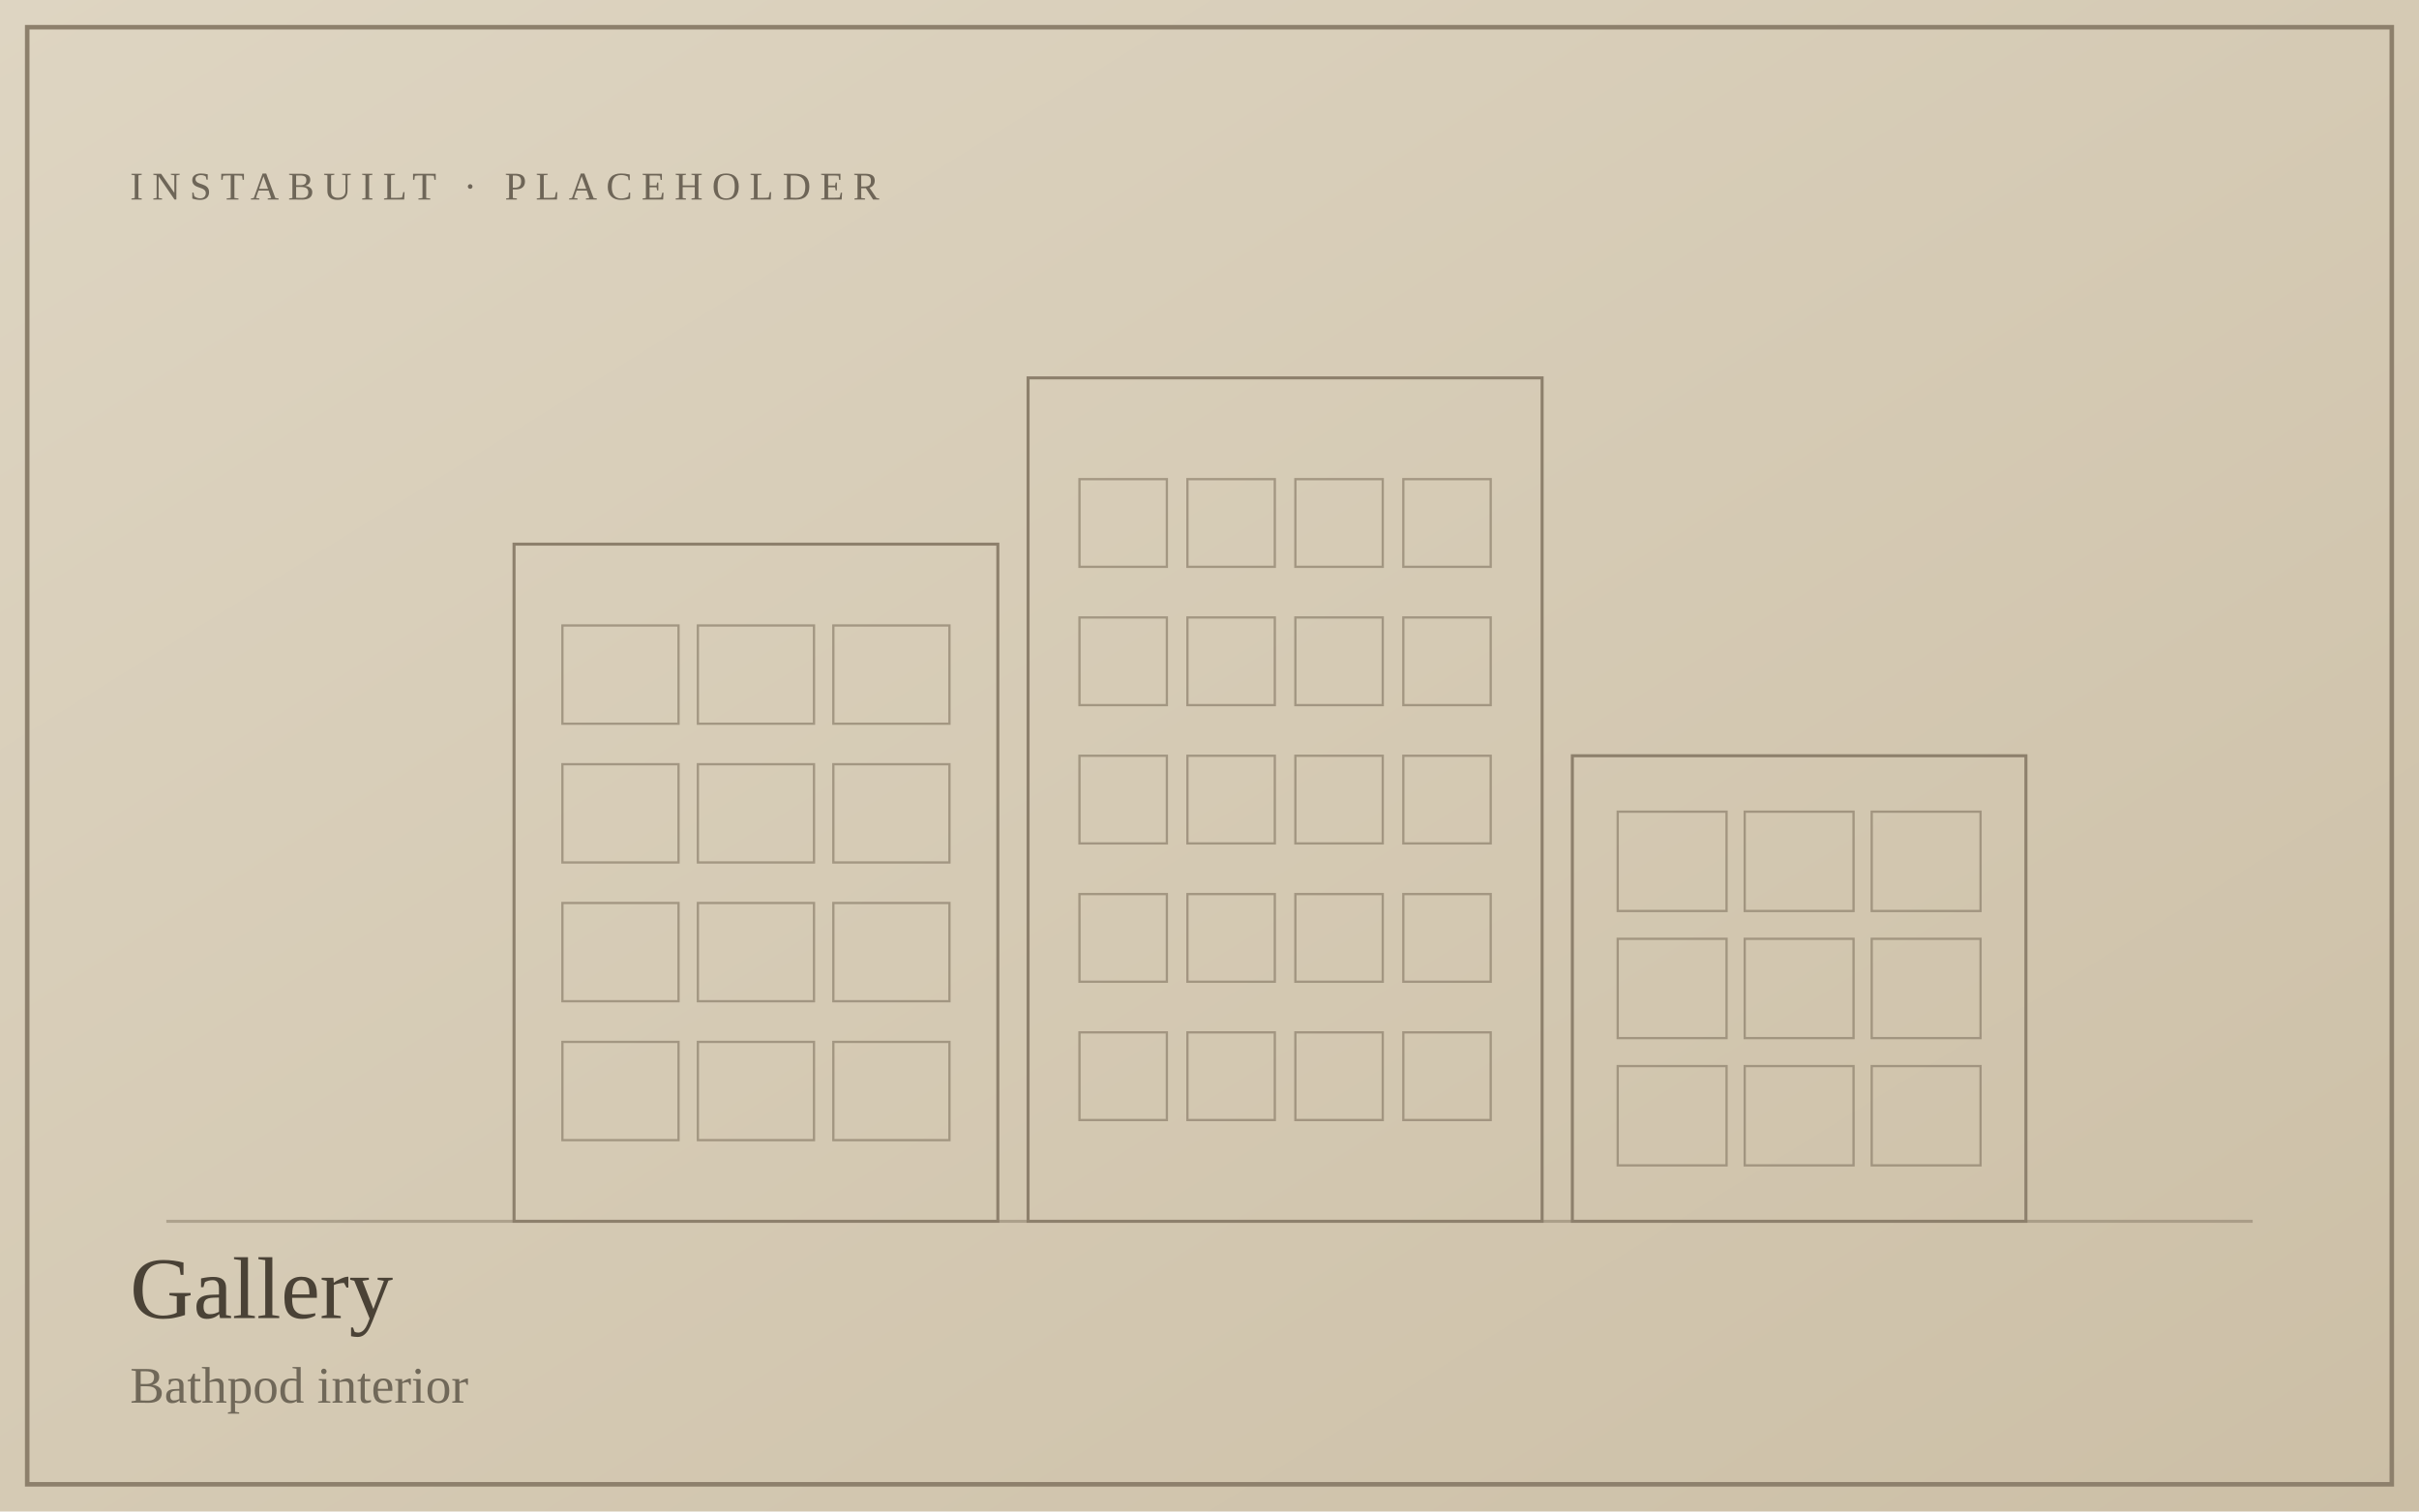
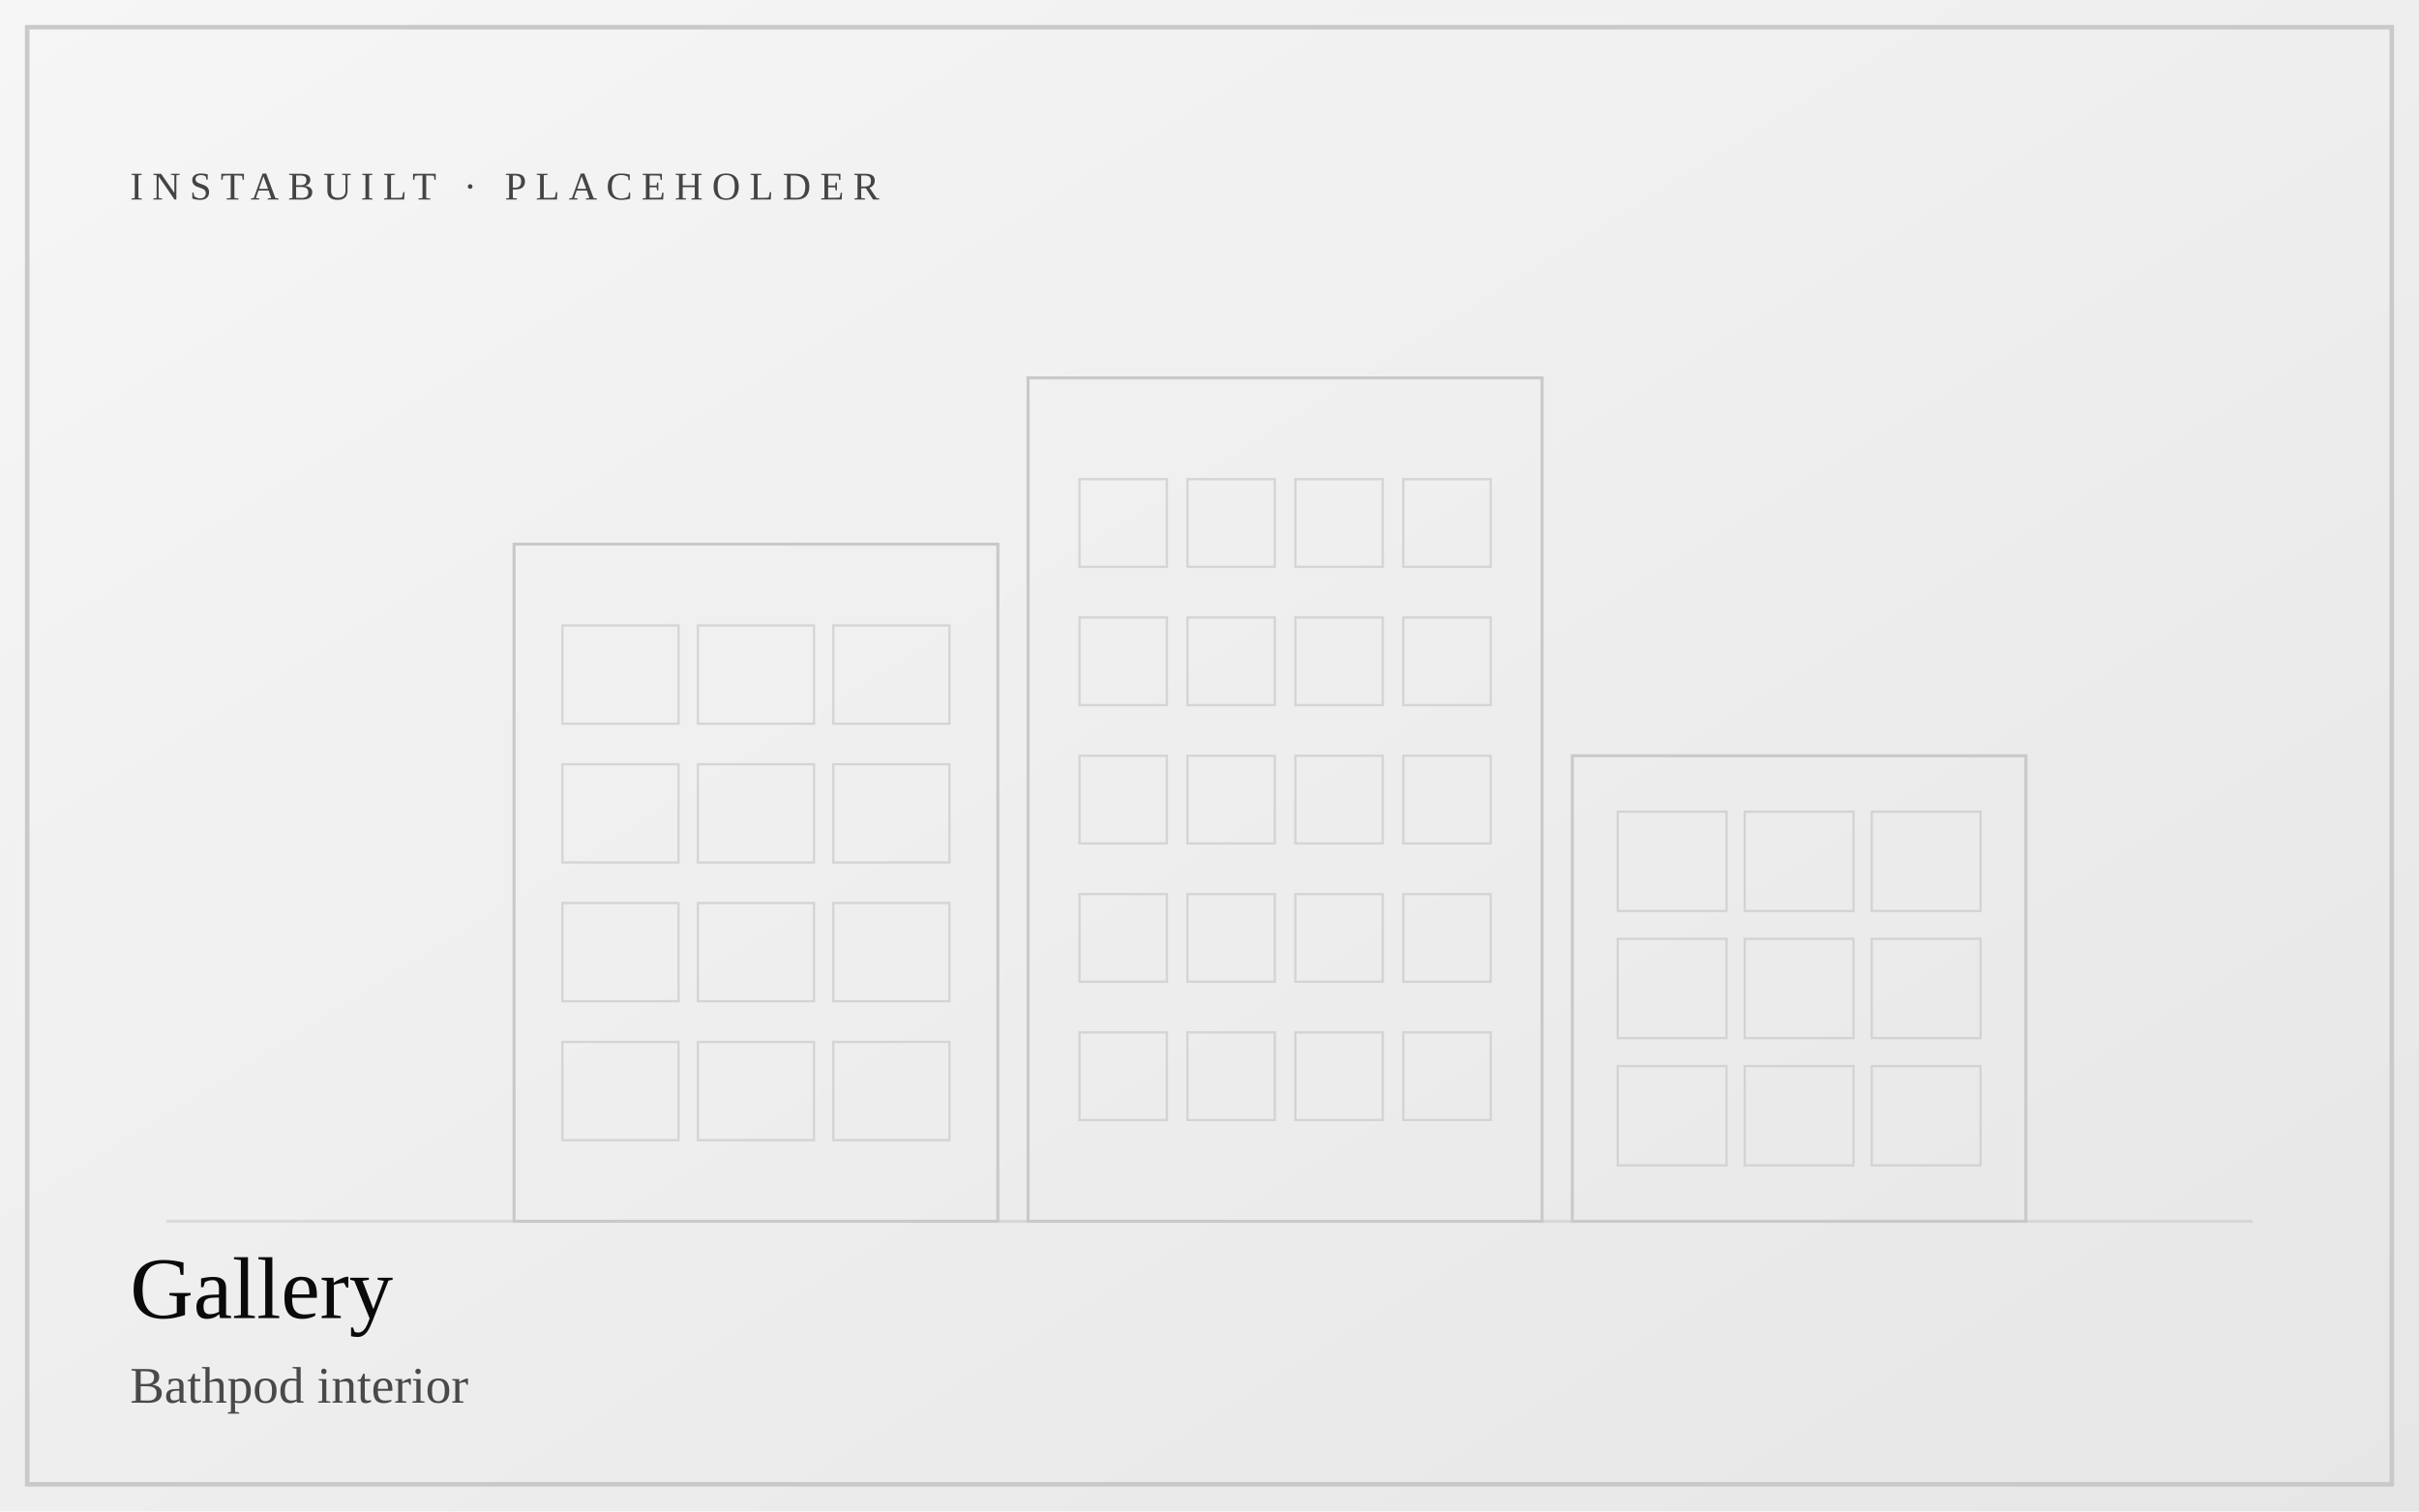
<svg xmlns="http://www.w3.org/2000/svg" width="1600" height="1000" viewBox="0 0 1600 1000" role="img" aria-label="Gallery — Bathpod interior">
  <defs>
    <linearGradient id="w" x1="0" y1="0" x2="1" y2="1">
-       <stop offset="0" stop-color="#DED5C2" />
-       <stop offset="1" stop-color="#CCBFA6" />
+       <stop offset="0" stop-color="#f6f6f6" />
+       <stop offset="1" stop-color="#e6e6e6" />
    </linearGradient>
  </defs>
  <rect width="1600" height="1000" fill="url(#w)" />
-   <line x1="110" y1="808" x2="1490" y2="808" stroke="#8D806C" stroke-width="2" opacity="0.55" />
-   <rect x="340" y="360" width="320" height="448" fill="none" stroke="#8D806C" stroke-width="2" />
-   <rect x="372.0" y="413.8" width="76.8" height="65.0" fill="none" stroke="#8D806C" stroke-width="1.5" opacity="0.7" />
-   <rect x="461.6" y="413.8" width="76.8" height="65.0" fill="none" stroke="#8D806C" stroke-width="1.5" opacity="0.7" />
-   <rect x="551.2" y="413.8" width="76.8" height="65.0" fill="none" stroke="#8D806C" stroke-width="1.5" opacity="0.7" />
-   <rect x="372.0" y="505.6" width="76.8" height="65.0" fill="none" stroke="#8D806C" stroke-width="1.5" opacity="0.7" />
-   <rect x="461.6" y="505.6" width="76.8" height="65.0" fill="none" stroke="#8D806C" stroke-width="1.5" opacity="0.7" />
-   <rect x="551.2" y="505.6" width="76.8" height="65.0" fill="none" stroke="#8D806C" stroke-width="1.5" opacity="0.7" />
-   <rect x="372.0" y="597.4" width="76.8" height="65.0" fill="none" stroke="#8D806C" stroke-width="1.5" opacity="0.7" />
-   <rect x="461.6" y="597.4" width="76.8" height="65.0" fill="none" stroke="#8D806C" stroke-width="1.5" opacity="0.7" />
-   <rect x="551.2" y="597.4" width="76.8" height="65.0" fill="none" stroke="#8D806C" stroke-width="1.5" opacity="0.7" />
-   <rect x="372.0" y="689.3" width="76.8" height="65.0" fill="none" stroke="#8D806C" stroke-width="1.5" opacity="0.7" />
-   <rect x="461.6" y="689.3" width="76.8" height="65.0" fill="none" stroke="#8D806C" stroke-width="1.5" opacity="0.7" />
-   <rect x="551.2" y="689.3" width="76.8" height="65.0" fill="none" stroke="#8D806C" stroke-width="1.5" opacity="0.7" />
-   <rect x="680" y="250" width="340" height="558" fill="none" stroke="#8D806C" stroke-width="2" />
-   <rect x="714.0" y="317.0" width="57.8" height="58.0" fill="none" stroke="#8D806C" stroke-width="1.5" opacity="0.7" />
-   <rect x="785.4" y="317.0" width="57.8" height="58.0" fill="none" stroke="#8D806C" stroke-width="1.5" opacity="0.7" />
-   <rect x="856.8" y="317.0" width="57.8" height="58.0" fill="none" stroke="#8D806C" stroke-width="1.5" opacity="0.7" />
-   <rect x="928.2" y="317.0" width="57.8" height="58.0" fill="none" stroke="#8D806C" stroke-width="1.5" opacity="0.7" />
-   <rect x="714.0" y="408.5" width="57.8" height="58.0" fill="none" stroke="#8D806C" stroke-width="1.5" opacity="0.7" />
-   <rect x="785.4" y="408.5" width="57.8" height="58.0" fill="none" stroke="#8D806C" stroke-width="1.5" opacity="0.7" />
-   <rect x="856.8" y="408.5" width="57.8" height="58.0" fill="none" stroke="#8D806C" stroke-width="1.5" opacity="0.7" />
-   <rect x="928.2" y="408.5" width="57.8" height="58.0" fill="none" stroke="#8D806C" stroke-width="1.5" opacity="0.7" />
-   <rect x="714.0" y="500.0" width="57.8" height="58.0" fill="none" stroke="#8D806C" stroke-width="1.5" opacity="0.7" />
-   <rect x="785.4" y="500.0" width="57.8" height="58.0" fill="none" stroke="#8D806C" stroke-width="1.5" opacity="0.7" />
-   <rect x="856.8" y="500.0" width="57.8" height="58.0" fill="none" stroke="#8D806C" stroke-width="1.5" opacity="0.7" />
-   <rect x="928.2" y="500.0" width="57.8" height="58.0" fill="none" stroke="#8D806C" stroke-width="1.5" opacity="0.7" />
-   <rect x="714.0" y="591.5" width="57.8" height="58.0" fill="none" stroke="#8D806C" stroke-width="1.5" opacity="0.7" />
-   <rect x="785.4" y="591.5" width="57.8" height="58.0" fill="none" stroke="#8D806C" stroke-width="1.5" opacity="0.7" />
-   <rect x="856.8" y="591.5" width="57.8" height="58.0" fill="none" stroke="#8D806C" stroke-width="1.5" opacity="0.7" />
-   <rect x="928.2" y="591.5" width="57.8" height="58.0" fill="none" stroke="#8D806C" stroke-width="1.5" opacity="0.7" />
-   <rect x="714.0" y="683.0" width="57.8" height="58.0" fill="none" stroke="#8D806C" stroke-width="1.5" opacity="0.7" />
-   <rect x="785.4" y="683.0" width="57.8" height="58.0" fill="none" stroke="#8D806C" stroke-width="1.5" opacity="0.7" />
-   <rect x="856.8" y="683.0" width="57.8" height="58.0" fill="none" stroke="#8D806C" stroke-width="1.5" opacity="0.7" />
-   <rect x="928.2" y="683.0" width="57.8" height="58.0" fill="none" stroke="#8D806C" stroke-width="1.5" opacity="0.7" />
-   <rect x="1040" y="500" width="300" height="308" fill="none" stroke="#8D806C" stroke-width="2" />
-   <rect x="1070.0" y="537.0" width="72.0" height="65.7" fill="none" stroke="#8D806C" stroke-width="1.5" opacity="0.7" />
-   <rect x="1154.0" y="537.0" width="72.0" height="65.7" fill="none" stroke="#8D806C" stroke-width="1.5" opacity="0.7" />
-   <rect x="1238.0" y="537.0" width="72.0" height="65.7" fill="none" stroke="#8D806C" stroke-width="1.5" opacity="0.7" />
-   <rect x="1070.0" y="621.1" width="72.0" height="65.7" fill="none" stroke="#8D806C" stroke-width="1.5" opacity="0.7" />
-   <rect x="1154.0" y="621.1" width="72.0" height="65.7" fill="none" stroke="#8D806C" stroke-width="1.5" opacity="0.7" />
-   <rect x="1238.0" y="621.1" width="72.0" height="65.7" fill="none" stroke="#8D806C" stroke-width="1.5" opacity="0.7" />
-   <rect x="1070.0" y="705.3" width="72.0" height="65.7" fill="none" stroke="#8D806C" stroke-width="1.5" opacity="0.7" />
-   <rect x="1154.0" y="705.3" width="72.0" height="65.7" fill="none" stroke="#8D806C" stroke-width="1.5" opacity="0.7" />
-   <rect x="1238.0" y="705.3" width="72.0" height="65.7" fill="none" stroke="#8D806C" stroke-width="1.5" opacity="0.7" />
-   <rect x="18" y="18" width="1564" height="964" fill="none" stroke="#8D806C" stroke-width="3" />
-   <text x="86" y="132" font-family="Georgia, 'Times New Roman', serif" font-size="26" letter-spacing="6" fill="#4A4236" opacity="0.75">INSTABUILT · PLACEHOLDER</text>
-   <text x="86" y="872" font-family="Georgia, 'Times New Roman', serif" font-size="58" fill="#4A4236">Gallery</text>
-   <text x="86" y="928" font-family="Georgia, 'Times New Roman', serif" font-size="34" fill="#4A4236" opacity="0.72">Bathpod interior</text>
+   <line x1="110" y1="808" x2="1490" y2="808" stroke="#c9c9c9" stroke-width="2" opacity="0.55" />
+   <rect x="340" y="360" width="320" height="448" fill="none" stroke="#c9c9c9" stroke-width="2" />
+   <rect x="372.0" y="413.8" width="76.8" height="65.0" fill="none" stroke="#c9c9c9" stroke-width="1.5" opacity="0.7" />
+   <rect x="461.6" y="413.8" width="76.8" height="65.0" fill="none" stroke="#c9c9c9" stroke-width="1.5" opacity="0.7" />
+   <rect x="551.2" y="413.8" width="76.8" height="65.0" fill="none" stroke="#c9c9c9" stroke-width="1.5" opacity="0.7" />
+   <rect x="372.0" y="505.6" width="76.8" height="65.0" fill="none" stroke="#c9c9c9" stroke-width="1.5" opacity="0.7" />
+   <rect x="461.6" y="505.6" width="76.8" height="65.0" fill="none" stroke="#c9c9c9" stroke-width="1.5" opacity="0.7" />
+   <rect x="551.2" y="505.6" width="76.8" height="65.0" fill="none" stroke="#c9c9c9" stroke-width="1.5" opacity="0.7" />
+   <rect x="372.0" y="597.4" width="76.8" height="65.0" fill="none" stroke="#c9c9c9" stroke-width="1.5" opacity="0.7" />
+   <rect x="461.6" y="597.4" width="76.8" height="65.0" fill="none" stroke="#c9c9c9" stroke-width="1.5" opacity="0.7" />
+   <rect x="551.2" y="597.4" width="76.8" height="65.0" fill="none" stroke="#c9c9c9" stroke-width="1.5" opacity="0.7" />
+   <rect x="372.0" y="689.3" width="76.8" height="65.0" fill="none" stroke="#c9c9c9" stroke-width="1.5" opacity="0.7" />
+   <rect x="461.6" y="689.3" width="76.8" height="65.0" fill="none" stroke="#c9c9c9" stroke-width="1.5" opacity="0.7" />
+   <rect x="551.2" y="689.3" width="76.8" height="65.0" fill="none" stroke="#c9c9c9" stroke-width="1.5" opacity="0.7" />
+   <rect x="680" y="250" width="340" height="558" fill="none" stroke="#c9c9c9" stroke-width="2" />
+   <rect x="714.0" y="317.0" width="57.8" height="58.0" fill="none" stroke="#c9c9c9" stroke-width="1.5" opacity="0.7" />
+   <rect x="785.4" y="317.0" width="57.8" height="58.0" fill="none" stroke="#c9c9c9" stroke-width="1.5" opacity="0.7" />
+   <rect x="856.8" y="317.0" width="57.8" height="58.0" fill="none" stroke="#c9c9c9" stroke-width="1.5" opacity="0.7" />
+   <rect x="928.2" y="317.0" width="57.8" height="58.0" fill="none" stroke="#c9c9c9" stroke-width="1.5" opacity="0.7" />
+   <rect x="714.0" y="408.5" width="57.8" height="58.0" fill="none" stroke="#c9c9c9" stroke-width="1.5" opacity="0.7" />
+   <rect x="785.4" y="408.5" width="57.8" height="58.0" fill="none" stroke="#c9c9c9" stroke-width="1.5" opacity="0.7" />
+   <rect x="856.8" y="408.5" width="57.8" height="58.0" fill="none" stroke="#c9c9c9" stroke-width="1.5" opacity="0.7" />
+   <rect x="928.2" y="408.5" width="57.8" height="58.0" fill="none" stroke="#c9c9c9" stroke-width="1.5" opacity="0.7" />
+   <rect x="714.0" y="500.0" width="57.8" height="58.0" fill="none" stroke="#c9c9c9" stroke-width="1.5" opacity="0.7" />
+   <rect x="785.4" y="500.0" width="57.8" height="58.0" fill="none" stroke="#c9c9c9" stroke-width="1.5" opacity="0.7" />
+   <rect x="856.8" y="500.0" width="57.8" height="58.0" fill="none" stroke="#c9c9c9" stroke-width="1.5" opacity="0.7" />
+   <rect x="928.2" y="500.0" width="57.8" height="58.0" fill="none" stroke="#c9c9c9" stroke-width="1.5" opacity="0.7" />
+   <rect x="714.0" y="591.5" width="57.8" height="58.0" fill="none" stroke="#c9c9c9" stroke-width="1.5" opacity="0.7" />
+   <rect x="785.4" y="591.5" width="57.8" height="58.0" fill="none" stroke="#c9c9c9" stroke-width="1.5" opacity="0.7" />
+   <rect x="856.8" y="591.5" width="57.8" height="58.0" fill="none" stroke="#c9c9c9" stroke-width="1.5" opacity="0.7" />
+   <rect x="928.2" y="591.5" width="57.8" height="58.0" fill="none" stroke="#c9c9c9" stroke-width="1.5" opacity="0.7" />
+   <rect x="714.0" y="683.0" width="57.8" height="58.0" fill="none" stroke="#c9c9c9" stroke-width="1.5" opacity="0.7" />
+   <rect x="785.4" y="683.0" width="57.8" height="58.0" fill="none" stroke="#c9c9c9" stroke-width="1.5" opacity="0.7" />
+   <rect x="856.8" y="683.0" width="57.8" height="58.0" fill="none" stroke="#c9c9c9" stroke-width="1.5" opacity="0.7" />
+   <rect x="928.2" y="683.0" width="57.8" height="58.0" fill="none" stroke="#c9c9c9" stroke-width="1.5" opacity="0.7" />
+   <rect x="1040" y="500" width="300" height="308" fill="none" stroke="#c9c9c9" stroke-width="2" />
+   <rect x="1070.0" y="537.0" width="72.0" height="65.7" fill="none" stroke="#c9c9c9" stroke-width="1.5" opacity="0.7" />
+   <rect x="1154.0" y="537.0" width="72.0" height="65.7" fill="none" stroke="#c9c9c9" stroke-width="1.5" opacity="0.7" />
+   <rect x="1238.0" y="537.0" width="72.0" height="65.7" fill="none" stroke="#c9c9c9" stroke-width="1.5" opacity="0.7" />
+   <rect x="1070.0" y="621.1" width="72.0" height="65.7" fill="none" stroke="#c9c9c9" stroke-width="1.5" opacity="0.7" />
+   <rect x="1154.0" y="621.1" width="72.0" height="65.7" fill="none" stroke="#c9c9c9" stroke-width="1.5" opacity="0.7" />
+   <rect x="1238.0" y="621.1" width="72.0" height="65.7" fill="none" stroke="#c9c9c9" stroke-width="1.5" opacity="0.7" />
+   <rect x="1070.0" y="705.3" width="72.0" height="65.7" fill="none" stroke="#c9c9c9" stroke-width="1.5" opacity="0.7" />
+   <rect x="1154.0" y="705.3" width="72.0" height="65.7" fill="none" stroke="#c9c9c9" stroke-width="1.5" opacity="0.7" />
+   <rect x="1238.0" y="705.3" width="72.0" height="65.7" fill="none" stroke="#c9c9c9" stroke-width="1.5" opacity="0.7" />
+   <rect x="18" y="18" width="1564" height="964" fill="none" stroke="#c9c9c9" stroke-width="3" />
+   <text x="86" y="132" font-family="Georgia, 'Times New Roman', serif" font-size="26" letter-spacing="6" fill="#0a0a0a" opacity="0.75">INSTABUILT · PLACEHOLDER</text>
+   <text x="86" y="872" font-family="Georgia, 'Times New Roman', serif" font-size="58" fill="#0a0a0a">Gallery</text>
+   <text x="86" y="928" font-family="Georgia, 'Times New Roman', serif" font-size="34" fill="#0a0a0a" opacity="0.72">Bathpod interior</text>
</svg>
